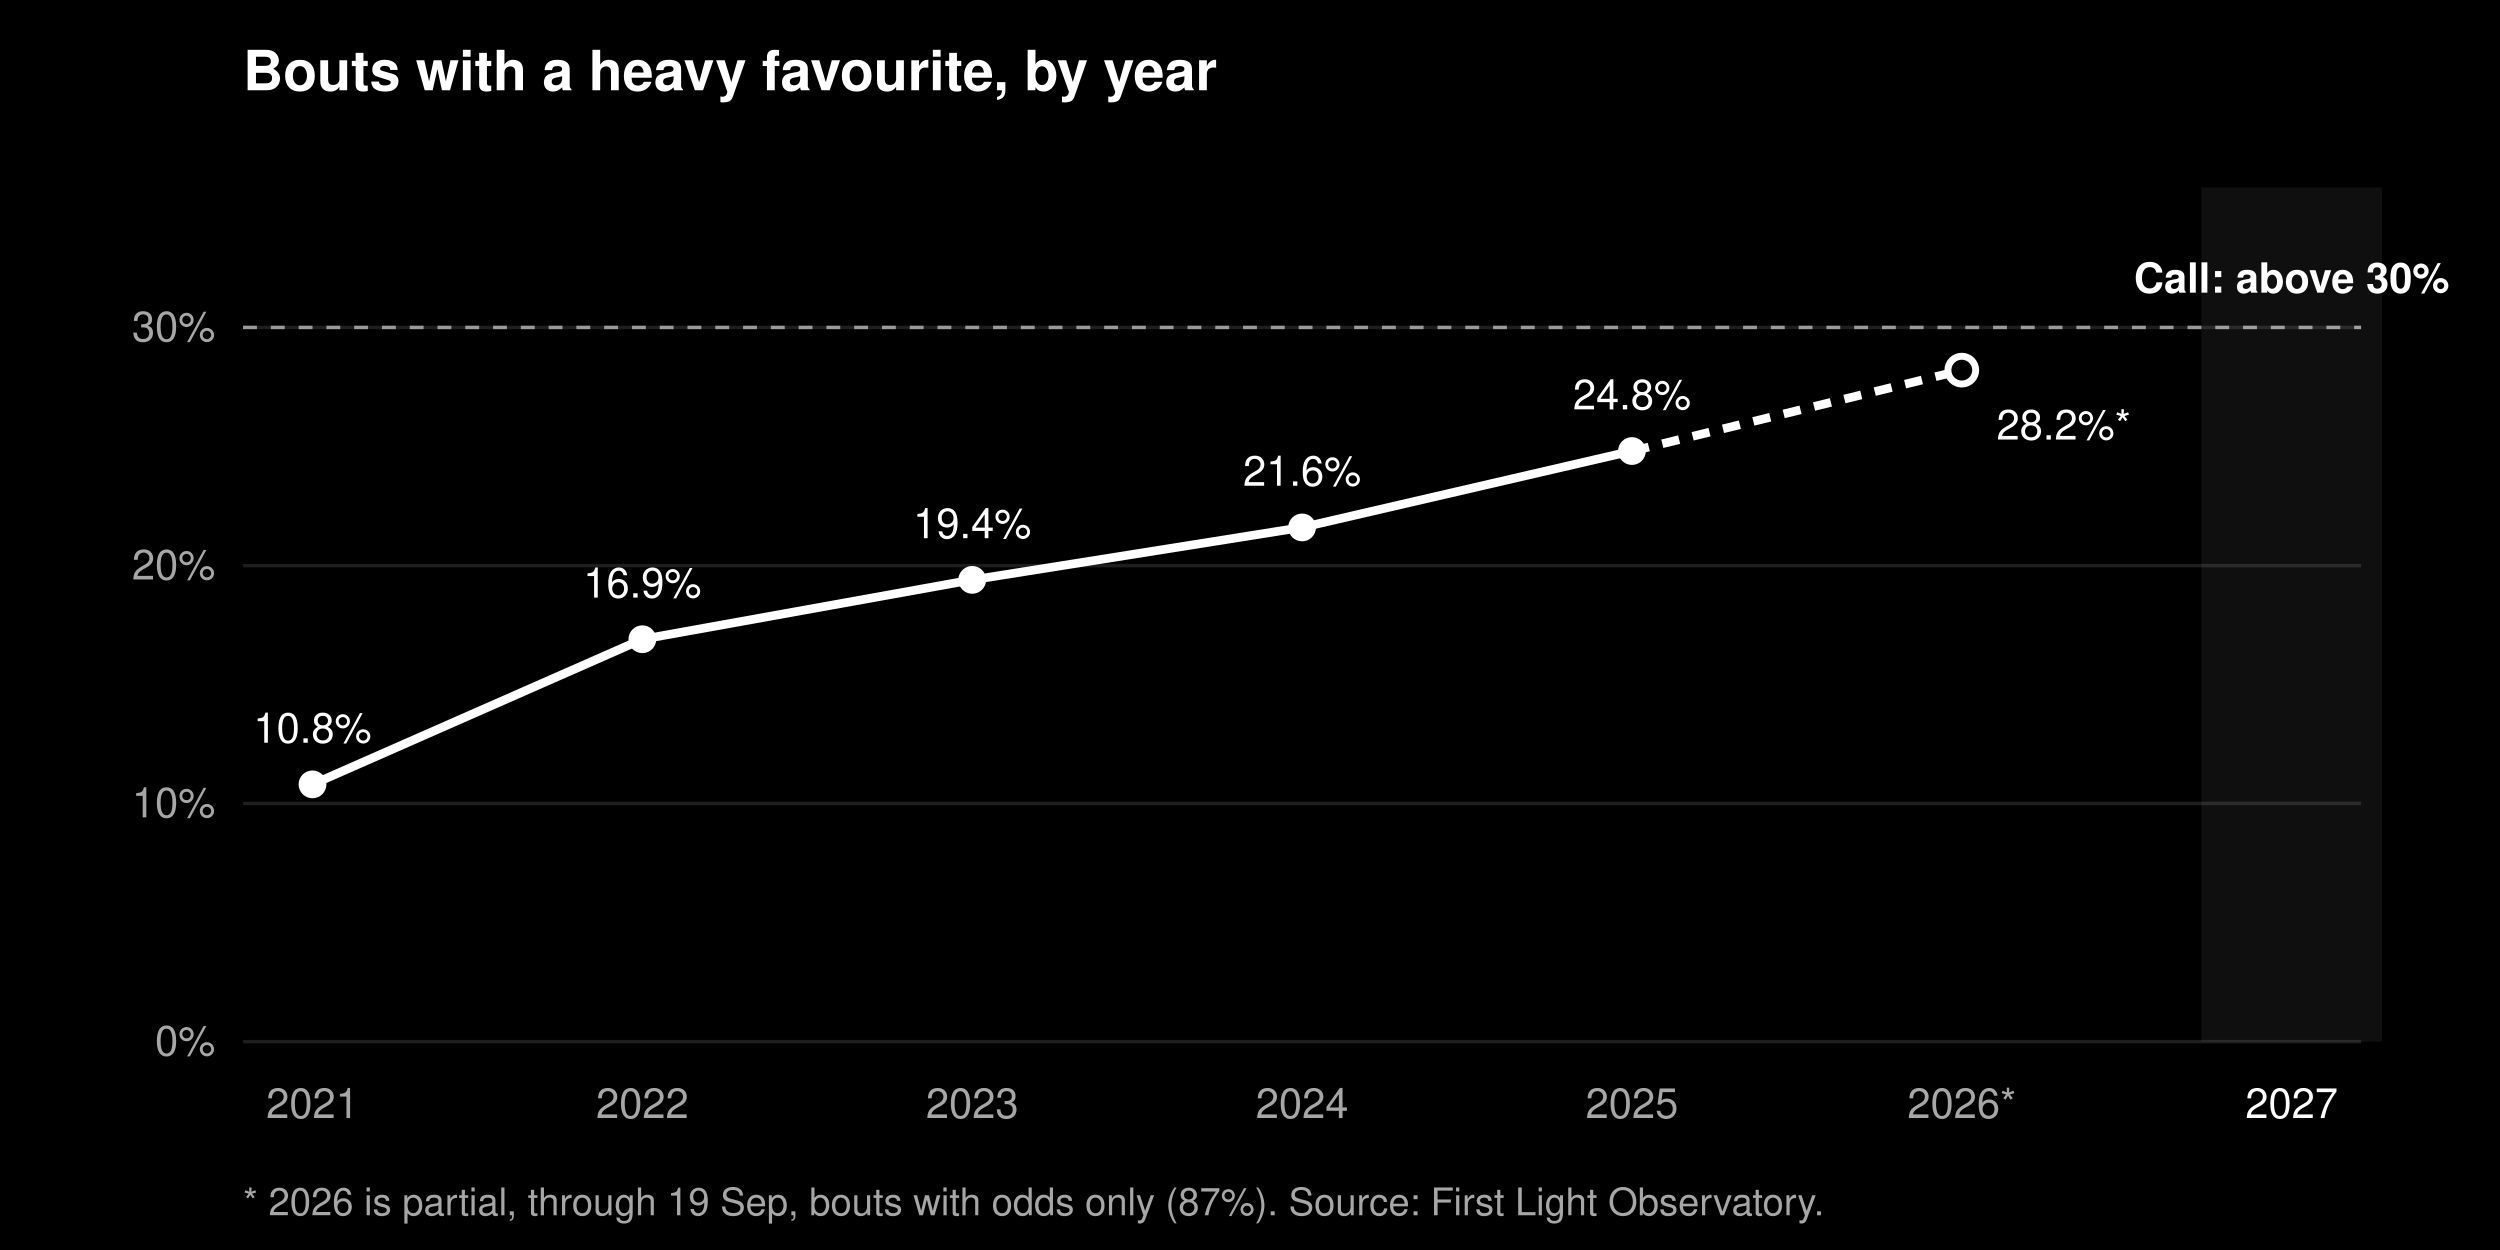
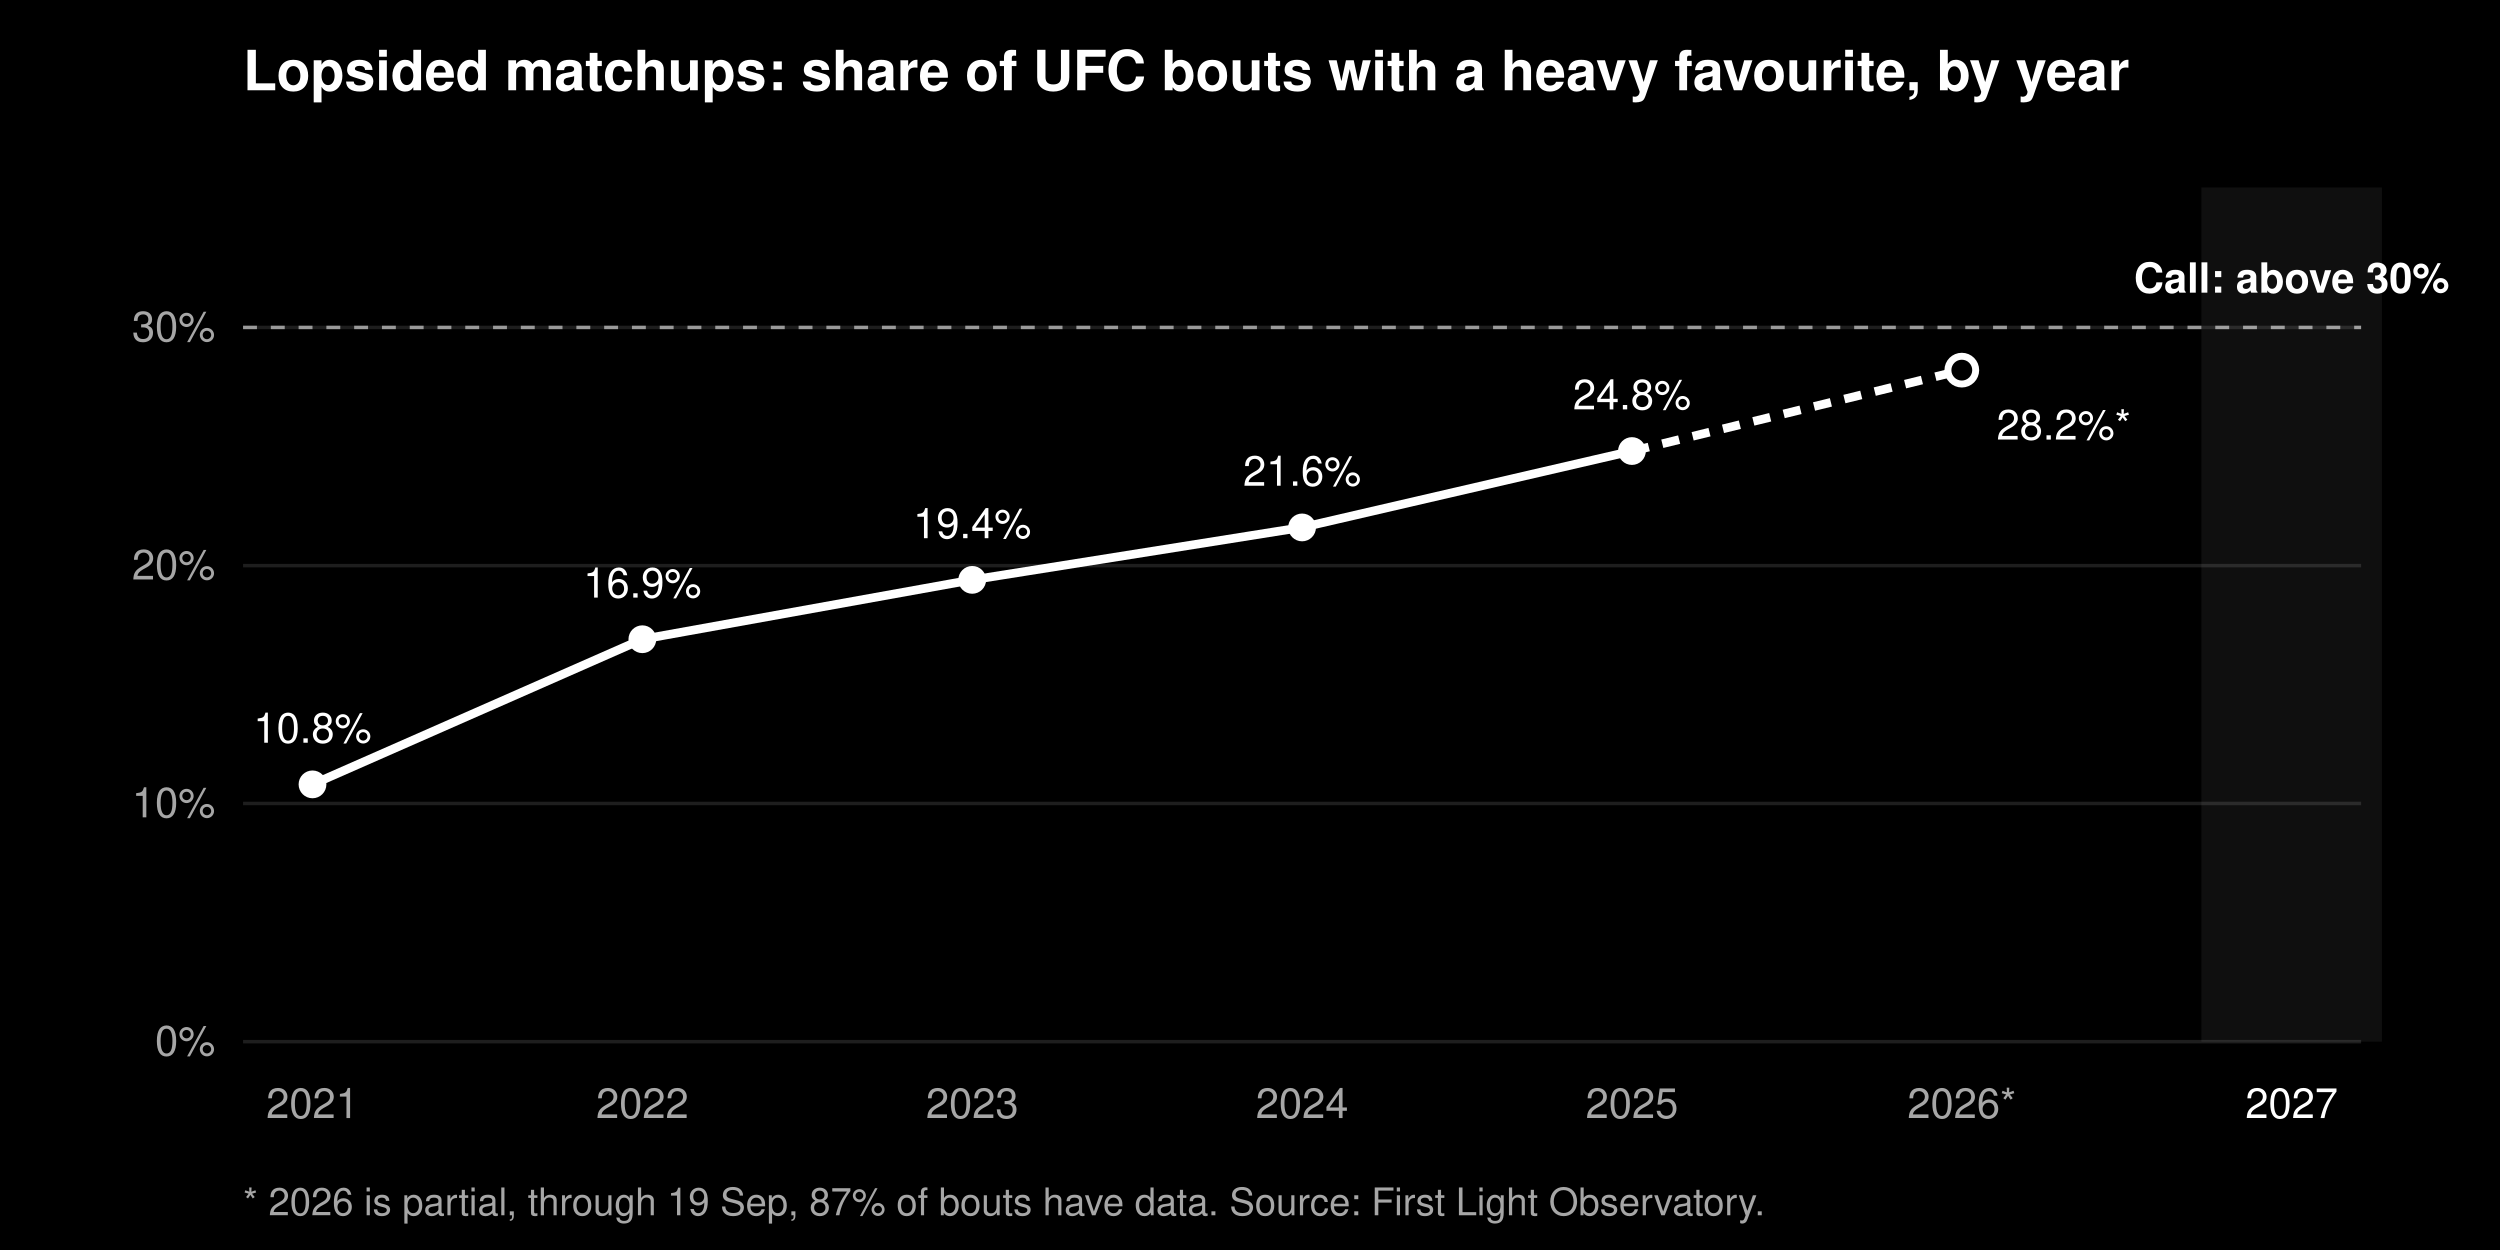
<svg xmlns="http://www.w3.org/2000/svg" viewBox="0 0 720 360" role="img" aria-label="Line chart: share of UFC bouts with a heavy favourite (75% or better). 10.8% in 2021, 16.9% in 2022, 19.4% in 2023, 21.6% in 2024, 24.8% in 2025, and 28.2% in 2026 so far, through 19 September. The 2027 call is above 30%." font-family="DM Sans, Helvetica, Arial, sans-serif">
  <rect width="720" height="360" fill="#000" />
-   <text x="70" y="26" fill="#fff" font-size="16" font-weight="700">Bouts with a heavy favourite, by year</text>
+   <text x="70" y="26" fill="#fff" font-size="16" font-weight="700">Lopsided matchups: share of UFC bouts with a heavy favourite, by year</text>
  <line x1="70" x2="680" y1="300.0" y2="300.0" stroke="#fff" stroke-opacity=".12" />
  <text x="62" y="304.0" fill="#a6a6a6" font-size="12" text-anchor="end">0%</text>
  <line x1="70" x2="680" y1="231.4" y2="231.4" stroke="#fff" stroke-opacity=".12" />
  <text x="62" y="235.4" fill="#a6a6a6" font-size="12" text-anchor="end">10%</text>
  <line x1="70" x2="680" y1="162.9" y2="162.9" stroke="#fff" stroke-opacity=".12" />
  <text x="62" y="166.9" fill="#a6a6a6" font-size="12" text-anchor="end">20%</text>
  <line x1="70" x2="680" y1="94.3" y2="94.3" stroke="#fff" stroke-opacity=".12" />
  <text x="62" y="98.3" fill="#a6a6a6" font-size="12" text-anchor="end">30%</text>
  <line x1="70" x2="680" y1="94.3" y2="94.3" stroke="#fff" stroke-opacity=".55" stroke-dasharray="4 4" />
  <rect x="634" y="54" width="52" height="246" fill="#fff" fill-opacity=".06" />
  <text x="660" y="84.3" fill="#fff" font-size="12" font-weight="700" text-anchor="middle">Call: above 30%</text>
  <text x="660" y="322" fill="#fff" font-size="12" text-anchor="middle">2027</text>
  <polyline fill="none" stroke="#fff" stroke-width="2.5" points="90.0,225.9 185.0,184.1 280.0,167.0 375.0,151.9 470.0,129.9" />
  <line x1="470" y1="129.943" x2="565" y2="106.629" stroke="#fff" stroke-width="2.5" stroke-dasharray="5 4" />
  <circle cx="90" cy="225.9" r="4" fill="#fff" />
  <text x="90" y="213.9" fill="#fff" font-size="12" text-anchor="middle">10.8%</text>
  <text x="90" y="322" fill="#a6a6a6" font-size="12" text-anchor="middle">2021</text>
  <circle cx="185" cy="184.1" r="4" fill="#fff" />
  <text x="185" y="172.1" fill="#fff" font-size="12" text-anchor="middle">16.9%</text>
  <text x="185" y="322" fill="#a6a6a6" font-size="12" text-anchor="middle">2022</text>
  <circle cx="280" cy="167.0" r="4" fill="#fff" />
  <text x="280" y="155.0" fill="#fff" font-size="12" text-anchor="middle">19.4%</text>
  <text x="280" y="322" fill="#a6a6a6" font-size="12" text-anchor="middle">2023</text>
  <circle cx="375" cy="151.9" r="4" fill="#fff" />
  <text x="375" y="139.9" fill="#fff" font-size="12" text-anchor="middle">21.6%</text>
  <text x="375" y="322" fill="#a6a6a6" font-size="12" text-anchor="middle">2024</text>
  <circle cx="470" cy="129.9" r="4" fill="#fff" />
  <text x="470" y="117.9" fill="#fff" font-size="12" text-anchor="middle">24.8%</text>
  <text x="470" y="322" fill="#a6a6a6" font-size="12" text-anchor="middle">2025</text>
  <circle cx="565" cy="106.6" r="4" fill="#000" stroke="#fff" stroke-width="2" />
  <text x="575" y="126.6" fill="#fff" font-size="12" text-anchor="start">28.2%*</text>
  <text x="565" y="322" fill="#a6a6a6" font-size="12" text-anchor="middle">2026*</text>
-   <text x="70" y="350" fill="#a6a6a6" font-size="11">* 2026 is partial, through 19 Sep, bouts with odds only (87%). Source: First Light Observatory.</text>
+   <text x="70" y="350" fill="#a6a6a6" font-size="11">* 2026 is partial, through 19 Sep, 87% of bouts have data. Source: First Light Observatory.</text>
</svg>
